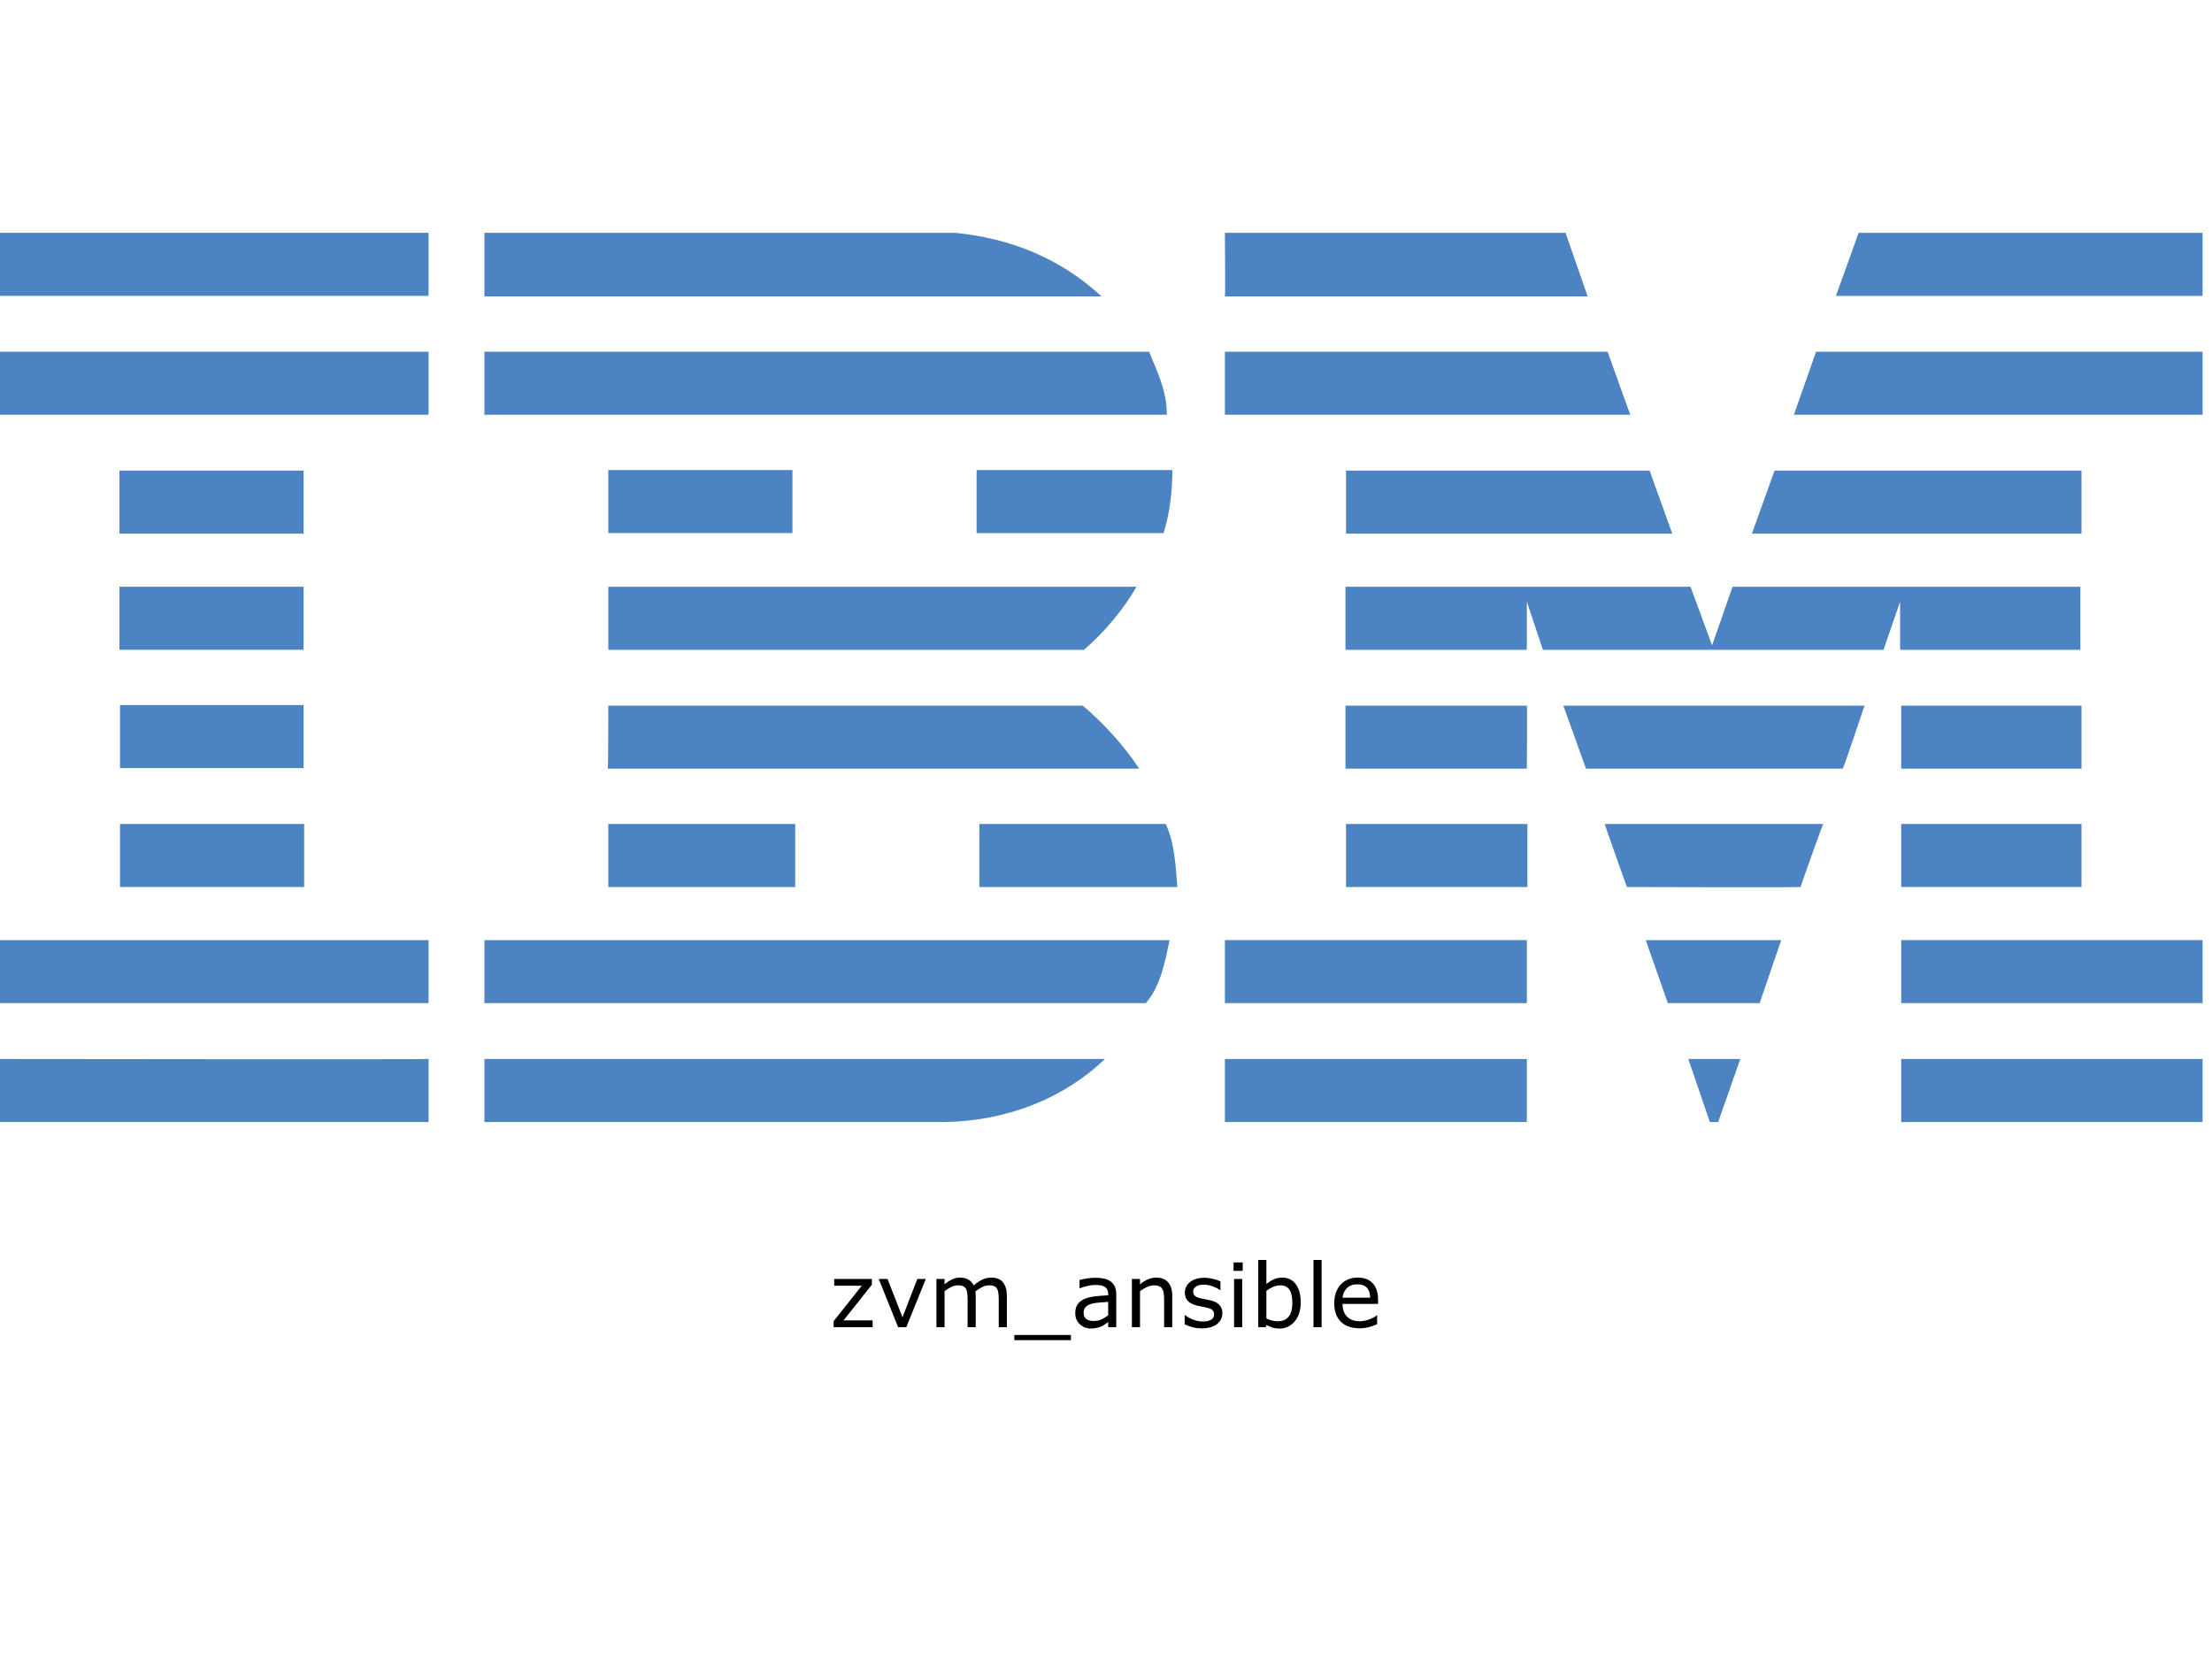
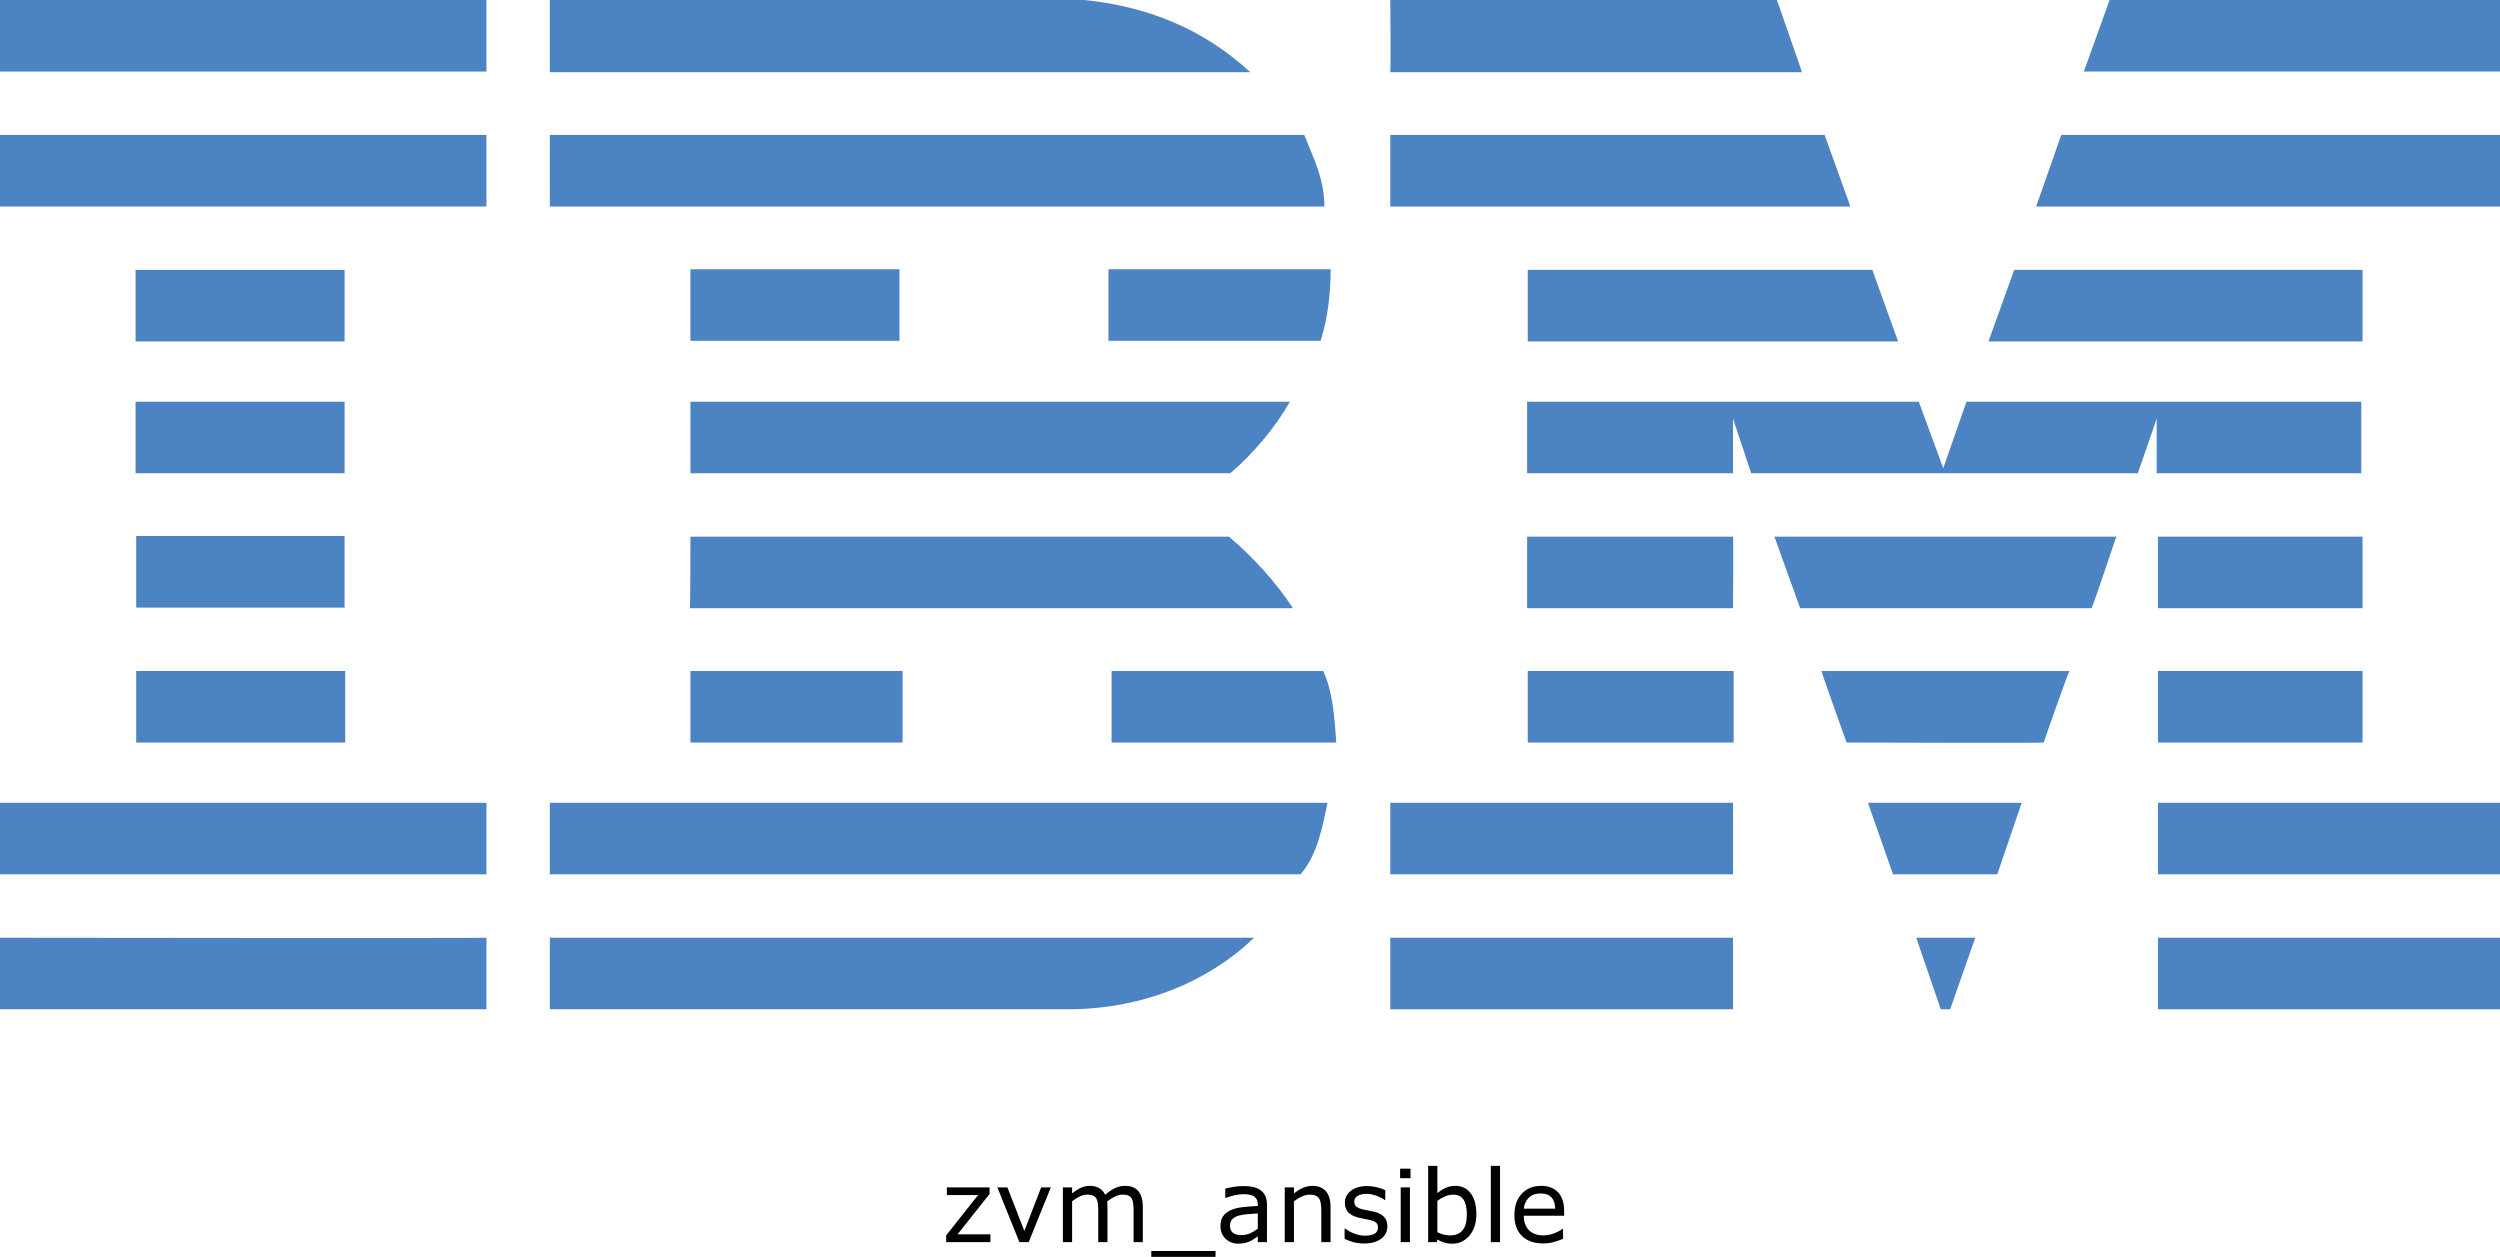
- <svg xmlns="http://www.w3.org/2000/svg" id="Layer_1" x="0px" y="0px" viewBox="0 0 400 300" style="enable-background:new 0 0 400 245;" xml:space="preserve" version="1.1">
+ <svg xmlns="http://www.w3.org/2000/svg" id="Layer_1" x="0px" y="0px" viewBox="0 0 398.3 200.244" xml:space="preserve" version="1.1" width="398.3" height="200.244">
  <defs id="defs31" />
  <style type="text/css" id="style1"> .st0{fill:#4C83C3;} </style>
-   <g id="g31">
-     <polygon class="st0" points="398.3,53.5 332,53.5 336.1,42.1 398.3,42.1 " id="polygon1" />
-     <path class="st0" d="M221.5,42.1l61.6,0l4,11.5c0,0-65.6,0-65.6,0C221.6,53.5,221.5,42.1,221.5,42.1z" id="path1" />
-     <path class="st0" d="M172.7,42.1c10.1,1,19,4.6,26.5,11.5c0,0-111.6,0-111.6,0c0,0,0-11.5,0-11.5L172.7,42.1z" id="path2" />
+   <g id="g31" transform="translate(9.6566519e-5,-42.1)">
+     <polygon class="st0" points="336.1,42.1 398.3,42.1 398.3,53.5 332,53.5 " id="polygon1" />
+     <path class="st0" d="m 221.5,42.1 h 61.6 l 4,11.5 c 0,0 -65.6,0 -65.6,0 0.1,-0.1 0,-11.5 0,-11.5 z" id="path1" />
+     <path class="st0" d="m 172.7,42.1 c 10.1,1 19,4.6 26.5,11.5 0,0 -111.6,0 -111.6,0 0,0 0,-11.5 0,-11.5 z" id="path2" />
    <g id="g3">
      <rect x="0" y="42.1" class="st0" width="77.5" height="11.4" id="rect2" />
-       <path class="st0" d="M38.8,47.8" id="path3" />
+       <path class="st0" d="M 38.8,47.8" id="path3" />
    </g>
-     <path class="st0" d="M398.3,75h-73.9c0,0,4-11.4,4-11.4h69.9V75z" id="path4" />
-     <polygon class="st0" points="294.8,75 221.5,75 221.5,63.6 290.7,63.6 " id="polygon4" />
-     <path class="st0" d="M207.8,63.6c1.5,3.8,3.2,7,3.2,11.4H87.6V63.6H207.8z" id="path5" />
+     <path class="st0" d="m 398.3,75 h -73.9 c 0,0 4,-11.4 4,-11.4 h 69.9 z" id="path4" />
+     <polygon class="st0" points="221.5,63.6 290.7,63.6 294.8,75 221.5,75 " id="polygon4" />
+     <path class="st0" d="m 207.8,63.6 c 1.5,3.8 3.2,7 3.2,11.4 H 87.6 V 63.6 Z" id="path5" />
    <g id="g6">
      <rect x="0" y="63.6" class="st0" width="77.5" height="11.4" id="rect5" />
-       <path class="st0" d="M38.8,69.3" id="path6" />
+       <path class="st0" d="M 38.8,69.3" id="path6" />
    </g>
-     <polygon class="st0" points="316.8,96.5 320.9,85.1 376.4,85.1 376.4,96.5 " id="polygon6" />
-     <polygon class="st0" points="298.3,85.1 302.4,96.5 243.4,96.5 243.4,85.1 " id="polygon7" />
-     <path class="st0" d="M212,85c0,3.9-0.5,8-1.6,11.4h-33.8V85H212z" id="path7" />
+     <polygon class="st0" points="376.4,85.1 376.4,96.5 316.8,96.5 320.9,85.1 " id="polygon6" />
+     <polygon class="st0" points="243.4,96.5 243.4,85.1 298.3,85.1 302.4,96.5 " id="polygon7" />
+     <path class="st0" d="m 212,85 c 0,3.9 -0.5,8 -1.6,11.4 H 176.6 V 85 Z" id="path7" />
    <g id="g8">
      <rect x="21.6" y="85.1" class="st0" width="33.3" height="11.4" id="rect7" />
-       <path class="st0" d="M38.3,90.8" id="path8" />
+       <path class="st0" d="M 38.3,90.8" id="path8" />
    </g>
    <g id="g9">
      <rect x="110" y="85" class="st0" width="33.3" height="11.4" id="rect8" />
-       <path class="st0" d="M126.6,90.8" id="path9" />
+       <path class="st0" d="M 126.6,90.8" id="path9" />
    </g>
-     <path class="st0" d="M276.1,108.8c0,0,0,8.7,0,8.7h-32.8v-11.4h62.4l3.9,10.6c0,0,3.7-10.6,3.7-10.6h62.9v11.4h-32.6 c0,0,0-8.7,0-8.7l-3,8.7l-61.6,0L276.1,108.8z" id="path10" />
-     <path class="st0" d="M110,106.1h95.5v0c-2.1,3.8-5.9,8.4-9.5,11.4c0,0-86,0-86,0C110,117.5,110,106.1,110,106.1z" id="path11" />
+     <path class="st0" d="m 276.1,108.8 c 0,0 0,8.7 0,8.7 h -32.8 v -11.4 h 62.4 l 3.9,10.6 c 0,0 3.7,-10.6 3.7,-10.6 h 62.9 v 11.4 h -32.6 c 0,0 0,-8.7 0,-8.7 l -3,8.7 H 279 Z" id="path10" />
+     <path class="st0" d="m 110,106.1 h 95.5 v 0 c -2.1,3.8 -5.9,8.4 -9.5,11.4 0,0 -86,0 -86,0 z" id="path11" />
    <g id="g12">
      <rect x="21.6" y="106.1" class="st0" width="33.3" height="11.4" id="rect11" />
-       <path class="st0" d="M38.3,111.8" id="path12" />
+       <path class="st0" d="M 38.3,111.8" id="path12" />
    </g>
    <g id="g13">
      <rect x="343.8" y="127.6" class="st0" width="32.6" height="11.4" id="rect12" />
-       <path class="st0" d="M360.1,133.3" id="path13" />
+       <path class="st0" d="M 360.1,133.3" id="path13" />
    </g>
-     <path class="st0" d="M276.1,127.6h-32.8v11.4c0,0,32.8,0,32.8,0C276.1,138.9,276.2,127.6,276.1,127.6z" id="path14" />
-     <path class="st0" d="M337.2,127.6c-0.1,0-3.8,11.4-4,11.4l-46.4,0c0,0-4.1-11.4-4.1-11.4H337.2z" id="path15" />
-     <path class="st0" d="M110,127.6h85.8c3.9,3.3,7.5,7.3,10.2,11.4c0.2,0-96.1,0-96.1,0C110,138.9,110,127.6,110,127.6z" id="path16" />
-     <path class="st0" d="M54.9,138.9v-11.4H21.7c0,0,0,11.4,0,11.4C21.7,138.9,54.9,138.9,54.9,138.9z" id="path17" />
+     <path class="st0" d="M 276.1,127.6 H 243.3 V 139 c 0,0 32.8,0 32.8,0 0,-0.1 0.1,-11.4 0,-11.4 z" id="path14" />
+     <path class="st0" d="m 337.2,127.6 c -0.1,0 -3.8,11.4 -4,11.4 h -46.4 c 0,0 -4.1,-11.4 -4.1,-11.4 z" id="path15" />
+     <path class="st0" d="m 110,127.6 h 85.8 c 3.9,3.3 7.5,7.3 10.2,11.4 0.2,0 -96.1,0 -96.1,0 0.1,-0.1 0.1,-11.4 0.1,-11.4 z" id="path16" />
+     <path class="st0" d="M 54.9,138.9 V 127.5 H 21.7 c 0,0 0,11.4 0,11.4 z" id="path17" />
    <g id="g18">
      <rect x="343.8" y="149" class="st0" width="32.6" height="11.4" id="rect17" />
-       <path class="st0" d="M360.1,154.7" id="path18" />
+       <path class="st0" d="M 360.1,154.7" id="path18" />
    </g>
    <g id="g19">
      <rect x="243.4" y="149" class="st0" width="32.8" height="11.4" id="rect18" />
-       <path class="st0" d="M259.8,154.7" id="path19" />
+       <path class="st0" d="M 259.8,154.7" id="path19" />
    </g>
-     <path class="st0" d="M325.6,160.4c0-0.1,4-11.4,4.1-11.4h-39.5c-0.1,0,4,11.4,4,11.4S325.6,160.5,325.6,160.4z" id="path20" />
-     <path class="st0" d="M110,160.4c0,0,0-11.4,0-11.4h33.8c0,0,0,11.4,0,11.4C143.7,160.4,110,160.4,110,160.4z" id="path21" />
-     <path class="st0" d="M210.8,149c1.6,3.4,1.8,7.5,2.1,11.4h-35.8V149H210.8z" id="path22" />
+     <path class="st0" d="m 325.6,160.4 c 0,-0.1 4,-11.4 4.1,-11.4 h -39.5 c -0.1,0 4,11.4 4,11.4 0,0 31.4,0.1 31.4,0 z" id="path20" />
+     <path class="st0" d="m 110,160.4 c 0,0 0,-11.4 0,-11.4 h 33.8 c 0,0 0,11.4 0,11.4 -0.1,0 -33.8,0 -33.8,0 z" id="path21" />
+     <path class="st0" d="m 210.8,149 c 1.6,3.4 1.8,7.5 2.1,11.4 H 177.1 V 149 Z" id="path22" />
    <g id="g23">
      <rect x="21.7" y="149" class="st0" width="33.3" height="11.4" id="rect22" />
-       <path class="st0" d="M38.3,154.7" id="path23" />
+       <path class="st0" d="M 38.3,154.7" id="path23" />
    </g>
    <g id="g24">
      <rect x="343.8" y="170" class="st0" width="54.5" height="11.4" id="rect23" />
-       <path class="st0" d="M371,175.7" id="path24" />
+       <path class="st0" d="M 371,175.7" id="path24" />
    </g>
    <g id="g25">
      <rect x="221.5" y="170" class="st0" width="54.6" height="11.4" id="rect24" />
-       <path class="st0" d="M248.8,175.7" id="path25" />
+       <path class="st0" d="M 248.8,175.7" id="path25" />
    </g>
-     <polygon class="st0" points="318.2,181.4 301.6,181.4 297.6,170 322.1,170 " id="polygon25" />
-     <path class="st0" d="M0,170v11.4h77.5c0,0,0-11.4,0-11.4C77.5,170-0.1,170,0,170z" id="path26" />
-     <path class="st0" d="M211.5,170c-0.8,3.8-1.6,8.3-4.3,11.4l-1,0H87.6V170H211.5z" id="path27" />
-     <polygon class="st0" points="310.7,202.9 309.2,202.9 305.3,191.5 314.7,191.5 " id="polygon27" />
+     <polygon class="st0" points="297.6,170 322.1,170 318.2,181.4 301.6,181.4 " id="polygon25" />
+     <path class="st0" d="m 0,170 v 11.4 h 77.5 c 0,0 0,-11.4 0,-11.4 0,0 -77.6,0 -77.5,0 z" id="path26" />
+     <path class="st0" d="m 211.5,170 c -0.8,3.8 -1.6,8.3 -4.3,11.4 h -1 H 87.6 V 170 Z" id="path27" />
+     <polygon class="st0" points="305.3,191.5 314.7,191.5 310.7,202.9 309.2,202.9 " id="polygon27" />
    <g id="g28">
      <rect x="343.8" y="191.5" class="st0" width="54.5" height="11.4" id="rect27" />
-       <path class="st0" d="M371,197.2" id="path28" />
+       <path class="st0" d="M 371,197.2" id="path28" />
    </g>
-     <path class="st0" d="M87.6,202.9v-11.4c0,0,111.9,0,112.2,0c-7.5,7.2-17.8,11.2-28.9,11.4L87.6,202.9" id="path29" />
+     <path class="st0" d="m 87.6,202.9 v -11.4 c 0,0 111.9,0 112.2,0 -7.5,7.2 -17.8,11.2 -28.9,11.4 H 87.6" id="path29" />
    <g id="g30">
      <rect x="221.5" y="191.5" class="st0" width="54.6" height="11.4" id="rect29" />
-       <path class="st0" d="M248.8,197.2" id="path30" />
+       <path class="st0" d="M 248.8,197.2" id="path30" />
    </g>
-     <path class="st0" d="M77.5,191.5c0,0,0,11.4,0,11.4c0,0-77.4,0-77.5,0c0,0,0-11.4,0-11.4S77.4,191.6,77.5,191.5z" id="path31" />
+     <path class="st0" d="m 77.5,191.5 c 0,0 0,11.4 0,11.4 0,0 -77.4,0 -77.5,0 0,0 0,-11.4 0,-11.4 0,0 77.4,0.1 77.5,0 z" id="path31" />
  </g>
-   <path d="m 157.793,240 h -7.047 v -1.086 L 155.832,232.5 h -4.977 v -1.227 h 6.805 v 1.047 l -5.109,6.438 h 5.242 z m 9.625,-8.727 L 163.887,240 h -1.477 l -3.508,-8.727 h 1.594 l 2.703,6.945 2.68,-6.945 z M 182.074,240 h -1.469 v -4.969 q 0,-0.562 -0.055,-1.086 -0.047,-0.523 -0.211,-0.836 -0.18,-0.336 -0.516,-0.508 -0.336,-0.172 -0.969,-0.172 -0.617,0 -1.234,0.312 -0.617,0.305 -1.234,0.781 0.023,0.18 0.039,0.422 0.016,0.234 0.016,0.469 V 240 h -1.469 v -4.969 q 0,-0.578 -0.055,-1.094 -0.047,-0.523 -0.211,-0.836 -0.18,-0.336 -0.516,-0.5 -0.336,-0.172 -0.969,-0.172 -0.602,0 -1.211,0.297 -0.602,0.297 -1.203,0.758 V 240 h -1.469 v -8.727 h 1.469 v 0.969 q 0.688,-0.57 1.367,-0.891 0.688,-0.32 1.461,-0.32 0.891,0 1.508,0.375 0.625,0.375 0.93,1.039 0.891,-0.75 1.625,-1.078 0.734,-0.336 1.57,-0.336 1.438,0 2.117,0.875 0.688,0.867 0.688,2.43 z m 11.586,2.344 h -10.234 v -0.938 h 10.234 z M 201.855,240 h -1.461 v -0.93 q -0.195,0.133 -0.531,0.375 -0.328,0.234 -0.641,0.375 -0.367,0.18 -0.844,0.297 -0.477,0.125 -1.117,0.125 -1.18,0 -2,-0.781 -0.82,-0.781 -0.82,-1.992 0,-0.992 0.422,-1.602 0.43,-0.617 1.219,-0.969 0.797,-0.352 1.914,-0.477 1.117,-0.125 2.398,-0.188 v -0.227 q 0,-0.5 -0.18,-0.828 -0.172,-0.328 -0.5,-0.516 -0.312,-0.18 -0.75,-0.242 -0.438,-0.062 -0.914,-0.062 -0.578,0 -1.289,0.156 -0.711,0.148 -1.469,0.438 h -0.078 v -1.492 q 0.43,-0.117 1.242,-0.258 0.812,-0.141 1.602,-0.141 0.922,0 1.602,0.156 0.688,0.148 1.188,0.516 0.492,0.359 0.75,0.93 0.258,0.57 0.258,1.414 z m -1.461,-2.148 v -2.43 q -0.672,0.039 -1.586,0.117 -0.906,0.078 -1.438,0.227 -0.633,0.18 -1.023,0.562 -0.391,0.375 -0.391,1.039 0,0.75 0.453,1.133 0.453,0.375 1.383,0.375 0.773,0 1.414,-0.297 0.641,-0.305 1.188,-0.727 z M 211.98,240 h -1.469 v -4.969 q 0,-0.602 -0.07,-1.125 -0.07,-0.531 -0.258,-0.828 -0.195,-0.328 -0.562,-0.484 -0.367,-0.164 -0.953,-0.164 -0.602,0 -1.258,0.297 -0.656,0.297 -1.258,0.758 V 240 h -1.469 v -8.727 h 1.469 v 0.969 q 0.688,-0.57 1.422,-0.891 0.734,-0.32 1.508,-0.32 1.414,0 2.156,0.852 0.742,0.852 0.742,2.453 z m 9.062,-2.516 q 0,1.195 -0.992,1.961 -0.984,0.766 -2.695,0.766 -0.969,0 -1.781,-0.227 -0.805,-0.234 -1.352,-0.508 v -1.648 h 0.078 q 0.695,0.523 1.547,0.836 0.852,0.305 1.633,0.305 0.969,0 1.516,-0.312 0.547,-0.312 0.547,-0.984 0,-0.516 -0.297,-0.781 -0.297,-0.266 -1.141,-0.453 -0.312,-0.07 -0.82,-0.164 -0.5,-0.094 -0.914,-0.203 -1.148,-0.305 -1.633,-0.891 -0.477,-0.594 -0.477,-1.453 0,-0.539 0.219,-1.016 0.227,-0.477 0.68,-0.852 0.438,-0.367 1.109,-0.578 0.68,-0.219 1.516,-0.219 0.781,0 1.578,0.195 0.805,0.188 1.336,0.461 v 1.57 h -0.078 q -0.562,-0.414 -1.367,-0.695 -0.805,-0.289 -1.578,-0.289 -0.805,0 -1.359,0.312 -0.555,0.305 -0.555,0.914 0,0.539 0.336,0.812 0.328,0.273 1.062,0.445 0.406,0.094 0.906,0.188 0.508,0.094 0.844,0.172 1.023,0.234 1.578,0.805 0.555,0.578 0.555,1.531 z m 3.68,-7.672 h -1.656 v -1.523 h 1.656 z M 224.629,240 h -1.469 v -8.727 h 1.469 z m 10.586,-4.43 q 0,1.094 -0.312,1.969 -0.305,0.875 -0.828,1.469 -0.555,0.617 -1.219,0.93 -0.664,0.305 -1.461,0.305 -0.742,0 -1.297,-0.18 -0.555,-0.172 -1.094,-0.469 L 228.91,240 h -1.375 v -12.156 h 1.469 v 4.344 q 0.617,-0.508 1.312,-0.828 0.695,-0.328 1.562,-0.328 1.547,0 2.438,1.188 0.898,1.188 0.898,3.352 z m -1.516,0.039 q 0,-1.562 -0.516,-2.367 -0.516,-0.812 -1.664,-0.812 -0.641,0 -1.297,0.281 -0.656,0.273 -1.219,0.711 v 5 q 0.625,0.281 1.07,0.391 0.453,0.109 1.023,0.109 1.219,0 1.906,-0.797 0.695,-0.805 0.695,-2.516 z M 238.988,240 h -1.469 v -12.156 h 1.469 z m 10.211,-4.211 h -6.43 q 0,0.805 0.242,1.406 0.242,0.594 0.664,0.977 0.406,0.375 0.961,0.562 0.562,0.188 1.234,0.188 0.891,0 1.789,-0.352 0.906,-0.359 1.289,-0.703 h 0.078 v 1.602 q -0.742,0.312 -1.516,0.523 -0.773,0.211 -1.625,0.211 -2.172,0 -3.391,-1.172 -1.219,-1.18 -1.219,-3.344 0,-2.141 1.164,-3.398 1.172,-1.258 3.078,-1.258 1.766,0 2.719,1.031 0.961,1.031 0.961,2.93 z m -1.43,-1.125 q -0.008,-1.156 -0.586,-1.789 -0.57,-0.633 -1.742,-0.633 -1.18,0 -1.883,0.695 -0.695,0.695 -0.789,1.727 z" id="text31" style="font-size:16px;text-anchor:middle" aria-label="zvm_ansible" />
+   <path d="m 157.793,197.9 h -7.047 v -1.086 l 5.086,-6.414 h -4.977 v -1.227 h 6.805 v 1.047 l -5.109,6.438 h 5.242 z m 9.625,-8.727 -3.531,8.727 h -1.477 l -3.508,-8.727 h 1.594 l 2.703,6.945 2.68,-6.945 z m 14.656,8.727 h -1.469 v -4.969 q 0,-0.562 -0.055,-1.086 -0.047,-0.523 -0.211,-0.836 -0.18,-0.336 -0.516,-0.508 -0.336,-0.172 -0.969,-0.172 -0.617,0 -1.234,0.312 -0.617,0.305 -1.234,0.781 0.023,0.18 0.039,0.422 0.016,0.234 0.016,0.469 v 5.586 h -1.469 v -4.969 q 0,-0.578 -0.055,-1.094 -0.047,-0.523 -0.211,-0.836 -0.18,-0.336 -0.516,-0.5 -0.336,-0.172 -0.969,-0.172 -0.602,0 -1.211,0.297 -0.602,0.297 -1.203,0.758 v 6.516 h -1.469 v -8.727 h 1.469 v 0.969 q 0.688,-0.57 1.367,-0.891 0.688,-0.32 1.461,-0.32 0.891,0 1.508,0.375 0.625,0.375 0.93,1.039 0.891,-0.75 1.625,-1.078 0.734,-0.336 1.57,-0.336 1.438,0 2.117,0.875 0.688,0.867 0.688,2.43 z m 11.586,2.344 h -10.234 v -0.938 h 10.234 z m 8.195,-2.344 h -1.461 v -0.93 q -0.195,0.133 -0.531,0.375 -0.328,0.234 -0.641,0.375 -0.367,0.18 -0.844,0.297 -0.477,0.125 -1.117,0.125 -1.18,0 -2,-0.781 -0.82,-0.781 -0.82,-1.992 0,-0.992 0.422,-1.602 0.43,-0.617 1.219,-0.969 0.797,-0.352 1.914,-0.477 1.117,-0.125 2.398,-0.188 v -0.227 q 0,-0.5 -0.18,-0.828 -0.172,-0.328 -0.5,-0.516 -0.312,-0.18 -0.75,-0.242 -0.438,-0.062 -0.914,-0.062 -0.578,0 -1.289,0.156 -0.711,0.148 -1.469,0.438 h -0.078 v -1.492 q 0.43,-0.117 1.242,-0.258 0.812,-0.141 1.602,-0.141 0.922,0 1.602,0.156 0.688,0.148 1.188,0.516 0.492,0.359 0.75,0.93 0.258,0.57 0.258,1.414 z m -1.461,-2.148 v -2.43 q -0.672,0.039 -1.586,0.117 -0.906,0.078 -1.438,0.227 -0.633,0.18 -1.023,0.562 -0.391,0.375 -0.391,1.039 0,0.75 0.453,1.133 0.453,0.375 1.383,0.375 0.773,0 1.414,-0.297 0.641,-0.305 1.188,-0.727 z m 11.586,2.148 h -1.469 v -4.969 q 0,-0.602 -0.07,-1.125 -0.07,-0.531 -0.258,-0.828 -0.195,-0.328 -0.562,-0.484 -0.367,-0.164 -0.953,-0.164 -0.602,0 -1.258,0.297 -0.656,0.297 -1.258,0.758 v 6.516 h -1.469 v -8.727 h 1.469 v 0.969 q 0.688,-0.57 1.422,-0.891 0.734,-0.32 1.508,-0.32 1.414,0 2.156,0.852 0.742,0.852 0.742,2.453 z m 9.062,-2.516 q 0,1.195 -0.992,1.961 -0.984,0.766 -2.695,0.766 -0.969,0 -1.781,-0.227 -0.805,-0.234 -1.352,-0.508 v -1.648 h 0.078 q 0.695,0.523 1.547,0.836 0.852,0.305 1.633,0.305 0.969,0 1.516,-0.312 0.547,-0.312 0.547,-0.984 0,-0.516 -0.297,-0.781 -0.297,-0.266 -1.141,-0.453 -0.312,-0.07 -0.82,-0.164 -0.5,-0.094 -0.914,-0.203 -1.148,-0.305 -1.633,-0.891 -0.477,-0.594 -0.477,-1.453 0,-0.539 0.219,-1.016 0.227,-0.477 0.68,-0.852 0.438,-0.367 1.109,-0.578 0.68,-0.219 1.516,-0.219 0.781,0 1.578,0.195 0.805,0.188 1.336,0.461 v 1.57 h -0.078 q -0.562,-0.414 -1.367,-0.695 -0.805,-0.289 -1.578,-0.289 -0.805,0 -1.359,0.312 -0.555,0.305 -0.555,0.914 0,0.539 0.336,0.812 0.328,0.273 1.062,0.445 0.406,0.094 0.906,0.188 0.508,0.094 0.844,0.172 1.023,0.234 1.578,0.805 0.555,0.578 0.555,1.531 z m 3.68,-7.672 h -1.656 v -1.523 h 1.656 z m -0.094,10.188 h -1.469 v -8.727 h 1.469 z m 10.586,-4.43 q 0,1.094 -0.312,1.969 -0.305,0.875 -0.828,1.469 -0.555,0.617 -1.219,0.93 -0.664,0.305 -1.461,0.305 -0.742,0 -1.297,-0.18 -0.555,-0.172 -1.094,-0.469 l -0.094,0.406 h -1.375 v -12.156 h 1.469 v 4.344 q 0.617,-0.508 1.312,-0.828 0.695,-0.328 1.562,-0.328 1.547,0 2.438,1.188 0.898,1.188 0.898,3.352 z m -1.516,0.039 q 0,-1.562 -0.516,-2.367 -0.516,-0.812 -1.664,-0.812 -0.641,0 -1.297,0.281 -0.656,0.273 -1.219,0.711 v 5 q 0.625,0.281 1.07,0.391 0.453,0.109 1.023,0.109 1.219,0 1.906,-0.797 0.695,-0.805 0.695,-2.516 z m 5.289,4.391 h -1.469 v -12.156 h 1.469 z m 10.211,-4.211 h -6.43 q 0,0.805 0.242,1.406 0.242,0.594 0.664,0.977 0.406,0.375 0.961,0.562 0.562,0.188 1.234,0.188 0.891,0 1.789,-0.352 0.906,-0.359 1.289,-0.703 h 0.078 v 1.602 q -0.742,0.312 -1.516,0.523 -0.773,0.211 -1.625,0.211 -2.172,0 -3.391,-1.172 -1.219,-1.18 -1.219,-3.344 0,-2.141 1.164,-3.398 1.172,-1.258 3.078,-1.258 1.766,0 2.719,1.031 0.961,1.031 0.961,2.93 z m -1.43,-1.125 q -0.008,-1.156 -0.586,-1.789 -0.57,-0.633 -1.742,-0.633 -1.18,0 -1.883,0.695 -0.695,0.695 -0.789,1.727 z" id="text31" style="font-size:16px;text-anchor:middle" aria-label="zvm_ansible" />
</svg>
